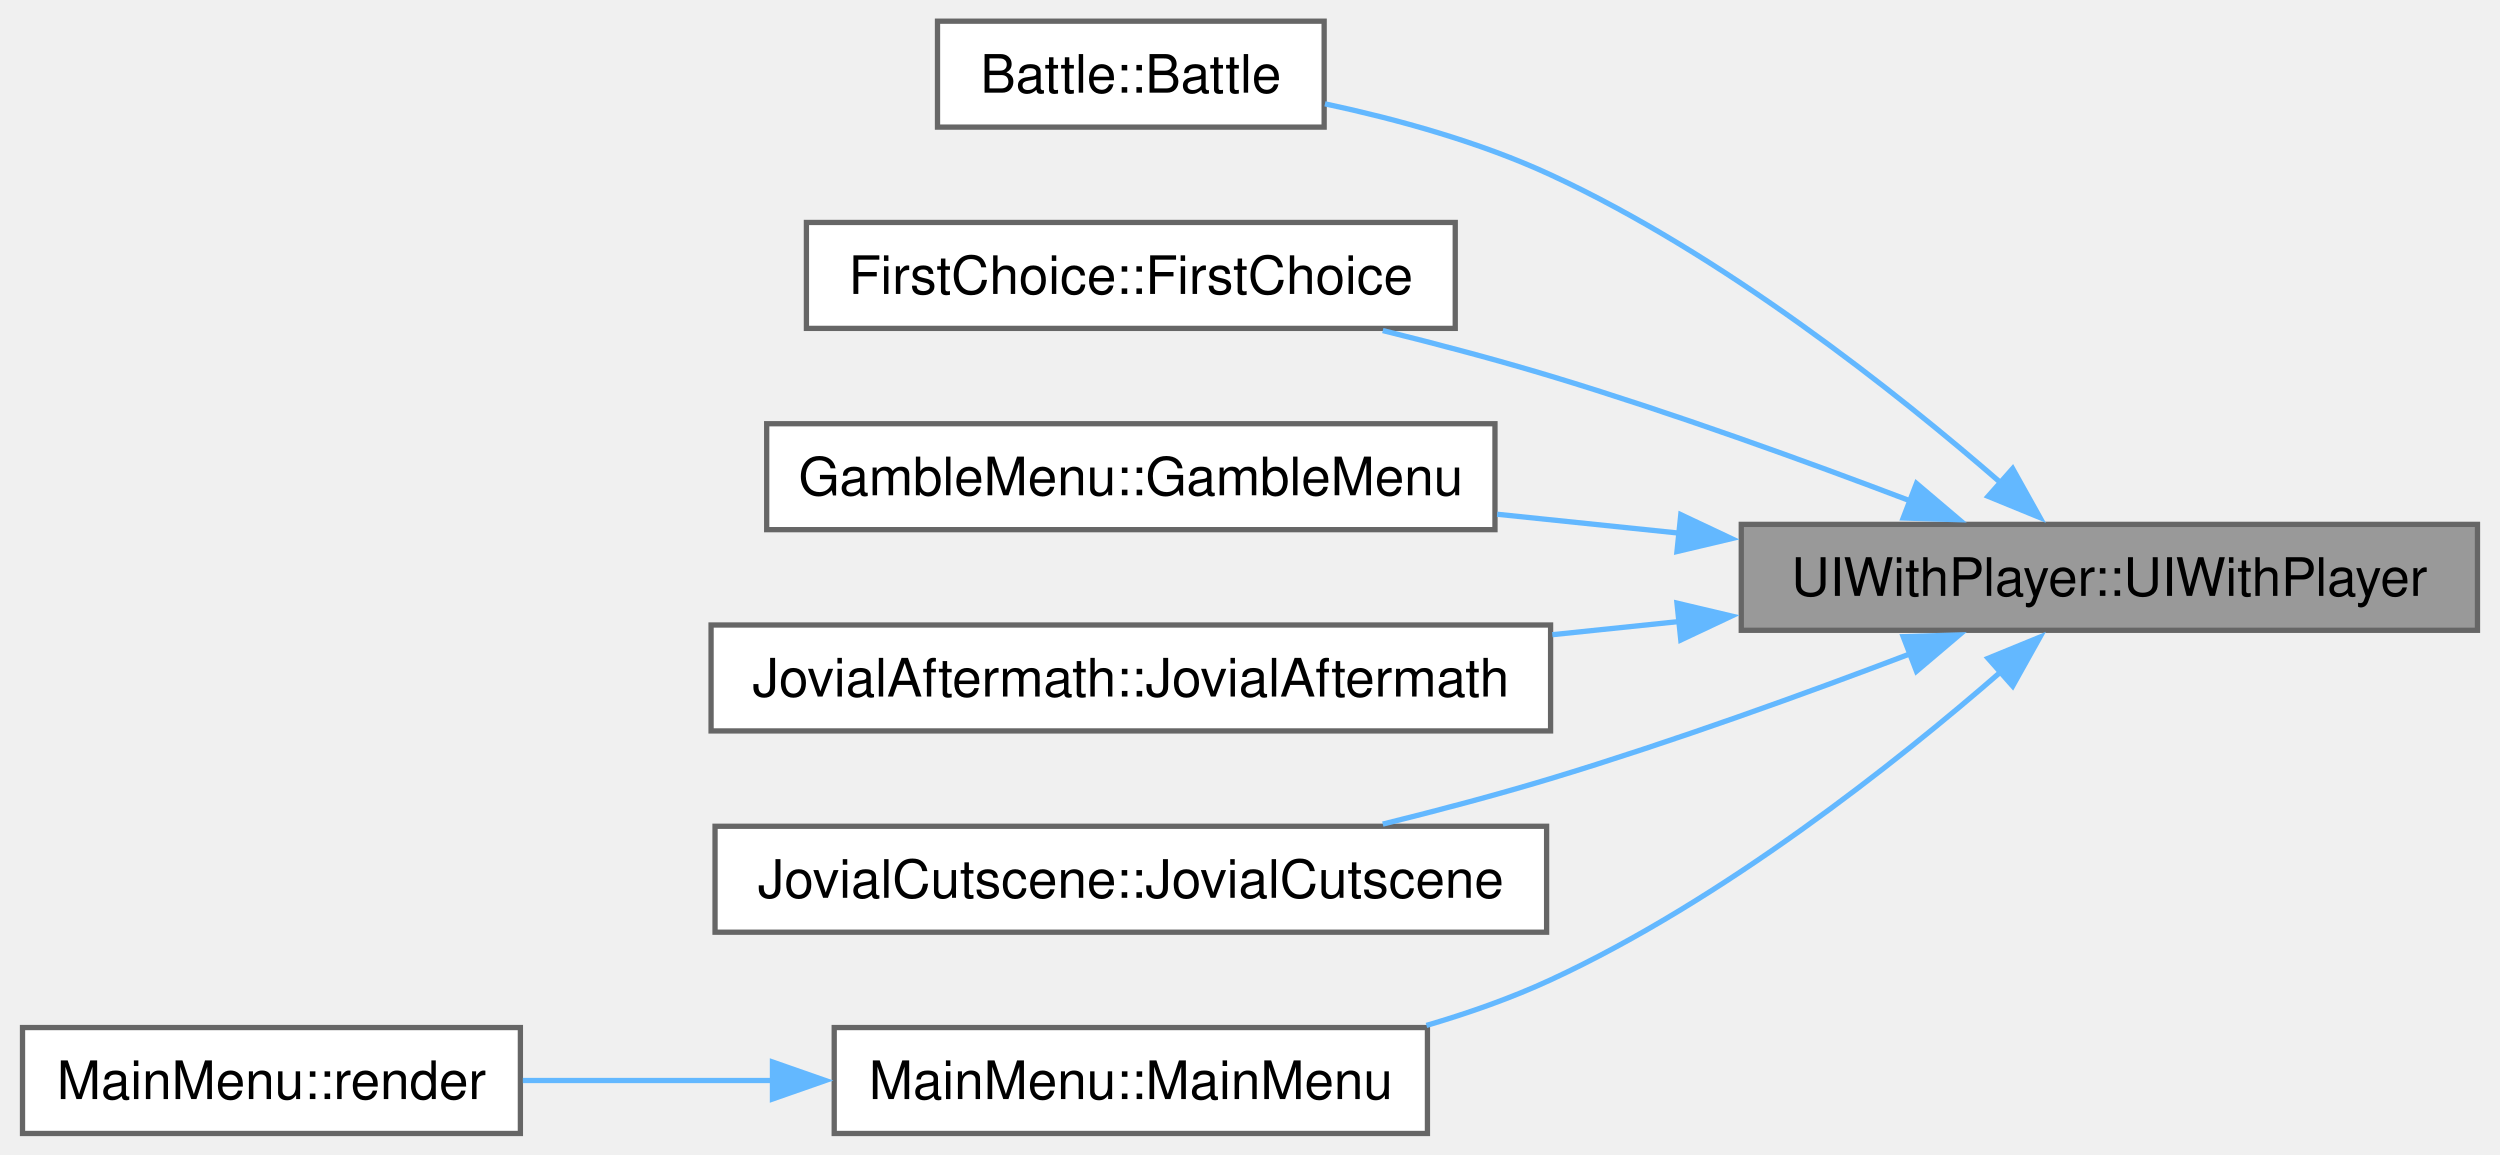
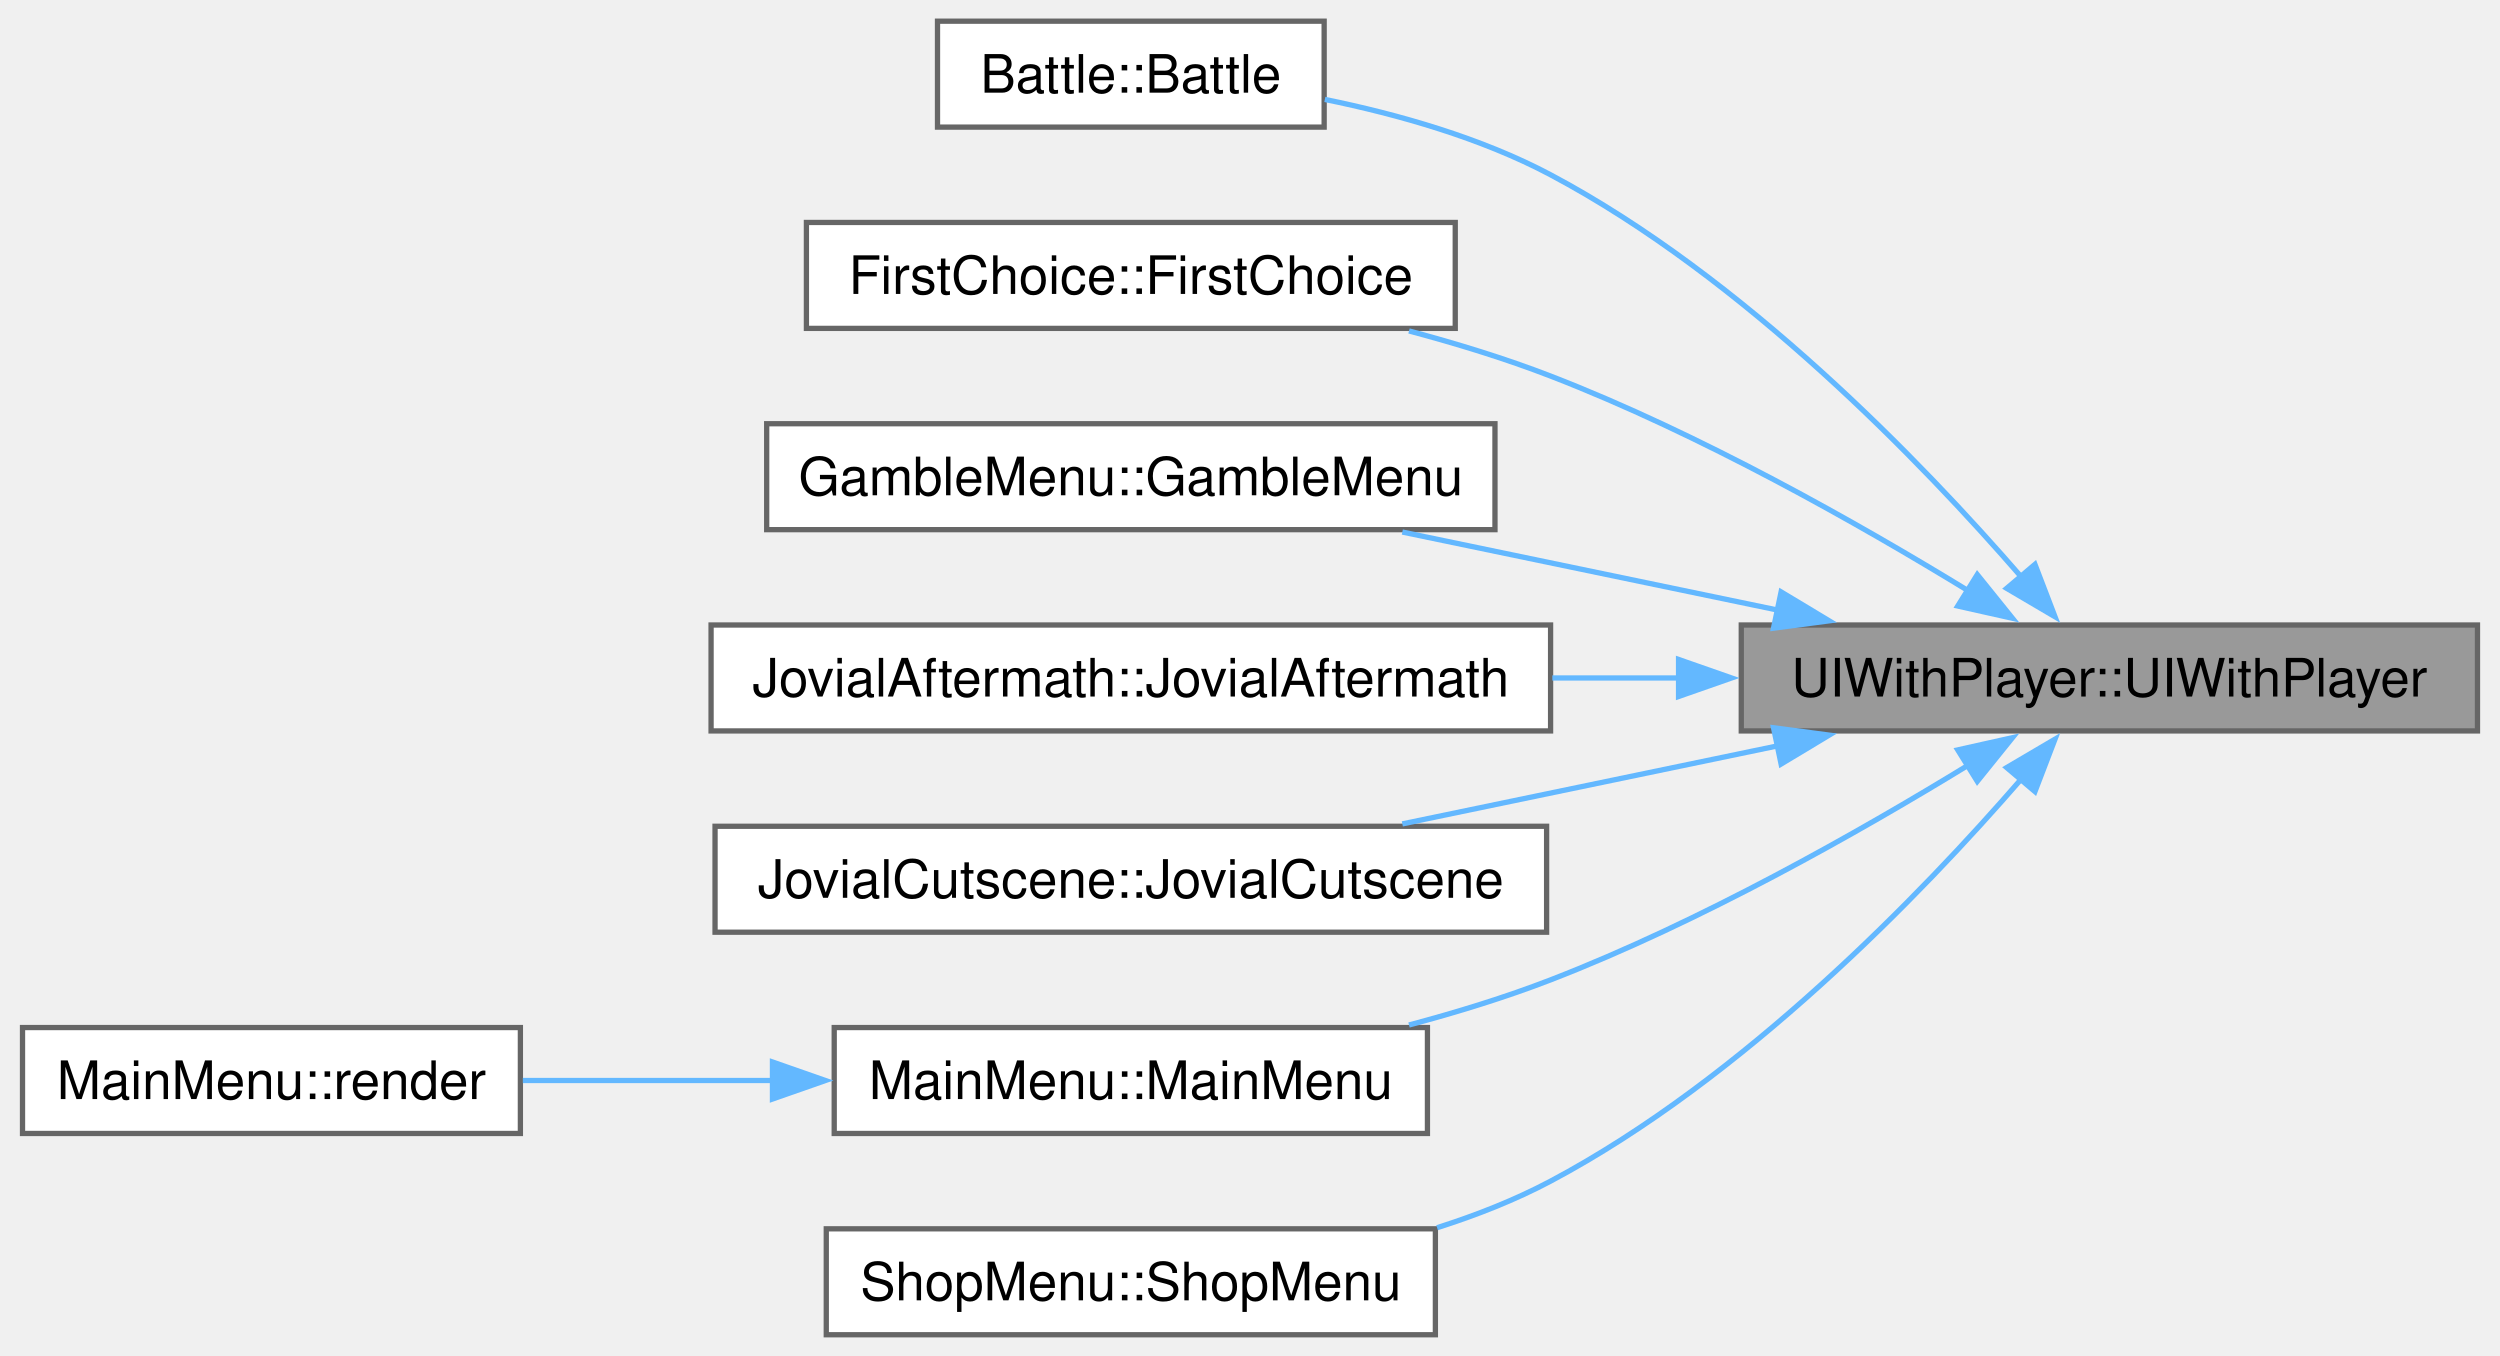
- <svg xmlns="http://www.w3.org/2000/svg" xmlns:xlink="http://www.w3.org/1999/xlink" width="472pt" height="218pt" viewBox="0.00 0.00 471.50 218.00">
-   <g id="graph0" class="graph" transform="scale(1 1) rotate(0) translate(4 214)">
+ <svg xmlns="http://www.w3.org/2000/svg" xmlns:xlink="http://www.w3.org/1999/xlink" width="472pt" height="256pt" viewBox="0.00 0.00 471.50 256.00">
+   <g id="graph0" class="graph" transform="scale(1 1) rotate(0) translate(4 252)">
    <g id="Node000001" class="node">
      <g id="a_Node000001">
        <a xlink:title=" ">
-           <polygon fill="#999999" stroke="#666666" points="463.5,-115 324.5,-115 324.5,-95 463.5,-95 463.5,-115" />
-           <text text-anchor="middle" x="394" y="-101.5" font-family="Helvetica,sans-Serif" font-size="10.00">UIWithPlayer::UIWithPlayer</text>
+           <polygon fill="#999999" stroke="#666666" points="463.5,-134 324.5,-134 324.5,-114 463.5,-114 463.5,-134" />
+           <text text-anchor="middle" x="394" y="-120.5" font-family="Helvetica,sans-Serif" font-size="10.00">UIWithPlayer::UIWithPlayer</text>
        </a>
      </g>
    </g>
    <g id="Node000002" class="node">
      <g id="a_Node000002">
        <a xlink:href="class_battle.html#a1694a71b470caac28b6a25131fc283db" target="_top" xlink:title=" ">
-           <polygon fill="white" stroke="#666666" points="245.75,-210 172.75,-210 172.75,-190 245.75,-190 245.75,-210" />
-           <text text-anchor="middle" x="209.25" y="-196.5" font-family="Helvetica,sans-Serif" font-size="10.00">Battle::Battle</text>
+           <polygon fill="white" stroke="#666666" points="245.75,-248 172.75,-248 172.75,-228 245.75,-228 245.75,-248" />
+           <text text-anchor="middle" x="209.25" y="-234.5" font-family="Helvetica,sans-Serif" font-size="10.00">Battle::Battle</text>
        </a>
      </g>
    </g>
    <g id="edge1_Node000001_Node000002" class="edge">
      <g id="a_edge1_Node000001_Node000002">
        <a xlink:title=" ">
-           <path fill="none" stroke="#63b8ff" d="M373.57,-122.78C353.63,-140.1 321.01,-165.95 288.5,-181 275.18,-187.17 259.62,-191.47 245.9,-194.4" />
-           <polygon fill="#63b8ff" stroke="#63b8ff" points="375.74,-125.53 380.9,-116.28 371.1,-120.29 375.74,-125.53" />
+           <path fill="none" stroke="#63b8ff" d="M377.38,-143.07C358.57,-164.76 324.91,-199.67 288.5,-219 275.41,-225.95 259.75,-230.4 245.88,-233.23" />
+           <polygon fill="#63b8ff" stroke="#63b8ff" points="379.95,-145.45 383.74,-135.55 374.61,-140.92 379.95,-145.45" />
        </a>
      </g>
    </g>
    <g id="Node000003" class="node">
      <g id="a_Node000003">
        <a xlink:href="class_first_choice.html#ab558b2266c9fd092cce3961d7ed318dd" target="_top" xlink:title=" ">
-           <polygon fill="white" stroke="#666666" points="270.5,-172 148,-172 148,-152 270.5,-152 270.5,-172" />
-           <text text-anchor="middle" x="209.25" y="-158.5" font-family="Helvetica,sans-Serif" font-size="10.00">FirstChoice::FirstChoice</text>
+           <polygon fill="white" stroke="#666666" points="270.5,-210 148,-210 148,-190 270.5,-190 270.5,-210" />
+           <text text-anchor="middle" x="209.25" y="-196.5" font-family="Helvetica,sans-Serif" font-size="10.00">FirstChoice::FirstChoice</text>
        </a>
      </g>
    </g>
    <g id="edge2_Node000001_Node000003" class="edge">
      <g id="a_edge2_Node000001_Node000003">
        <a xlink:title=" ">
-           <path fill="none" stroke="#63b8ff" d="M356.59,-119.36C336.66,-126.94 311.42,-136.07 288.5,-143 278.33,-146.07 267.3,-149 256.82,-151.59" />
-           <polygon fill="#63b8ff" stroke="#63b8ff" points="357.58,-122.73 365.66,-115.88 355.07,-116.2 357.58,-122.73" />
+           <path fill="none" stroke="#63b8ff" d="M367.41,-140.43C346.79,-153.05 316.7,-170.1 288.5,-181 280.02,-184.28 270.81,-187.11 261.77,-189.52" />
+           <polygon fill="#63b8ff" stroke="#63b8ff" points="369.06,-143.52 375.71,-135.27 365.37,-137.58 369.06,-143.52" />
        </a>
      </g>
    </g>
    <g id="Node000004" class="node">
      <g id="a_Node000004">
        <a xlink:href="class_gamble_menu.html#af209a7906361f1bc4af1785808cc3619" target="_top" xlink:title=" ">
-           <polygon fill="white" stroke="#666666" points="278,-134 140.5,-134 140.5,-114 278,-114 278,-134" />
-           <text text-anchor="middle" x="209.25" y="-120.5" font-family="Helvetica,sans-Serif" font-size="10.00">GambleMenu::GambleMenu</text>
+           <polygon fill="white" stroke="#666666" points="278,-172 140.5,-172 140.5,-152 278,-152 278,-172" />
+           <text text-anchor="middle" x="209.25" y="-158.5" font-family="Helvetica,sans-Serif" font-size="10.00">GambleMenu::GambleMenu</text>
        </a>
      </g>
    </g>
    <g id="edge3_Node000001_Node000004" class="edge">
      <g id="a_edge3_Node000001_Node000004">
        <a xlink:title=" ">
-           <path fill="none" stroke="#63b8ff" d="M312.81,-113.34C301.33,-114.53 289.62,-115.75 278.41,-116.91" />
-           <polygon fill="#63b8ff" stroke="#63b8ff" points="313.08,-116.83 322.67,-112.31 312.36,-109.87 313.08,-116.83" />
+           <path fill="none" stroke="#63b8ff" d="M331.5,-136.79C308.41,-141.59 282.46,-146.99 260.51,-151.55" />
+           <polygon fill="#63b8ff" stroke="#63b8ff" points="332.02,-140.25 341.1,-134.79 330.59,-133.4 332.02,-140.25" />
        </a>
      </g>
    </g>
    <g id="Node000005" class="node">
      <g id="a_Node000005">
        <a xlink:href="class_jovial_aftermath.html#a659fbf685d87b29f3cdaa6095a9118e8" target="_top" xlink:title=" ">
-           <polygon fill="white" stroke="#666666" points="288.5,-96 130,-96 130,-76 288.5,-76 288.5,-96" />
-           <text text-anchor="middle" x="209.25" y="-82.5" font-family="Helvetica,sans-Serif" font-size="10.00">JovialAftermath::JovialAftermath</text>
+           <polygon fill="white" stroke="#666666" points="288.5,-134 130,-134 130,-114 288.5,-114 288.5,-134" />
+           <text text-anchor="middle" x="209.25" y="-120.5" font-family="Helvetica,sans-Serif" font-size="10.00">JovialAftermath::JovialAftermath</text>
        </a>
      </g>
    </g>
    <g id="edge4_Node000001_Node000005" class="edge">
      <g id="a_edge4_Node000001_Node000005">
        <a xlink:title=" ">
-           <path fill="none" stroke="#63b8ff" d="M312.96,-96.68C304.95,-95.85 296.82,-95 288.83,-94.17" />
-           <polygon fill="#63b8ff" stroke="#63b8ff" points="312.36,-100.13 322.67,-97.69 313.08,-93.17 312.36,-100.13" />
+           <path fill="none" stroke="#63b8ff" d="M312.68,-124C304.76,-124 296.73,-124 288.83,-124" />
+           <polygon fill="#63b8ff" stroke="#63b8ff" points="312.66,-127.5 322.66,-124 312.66,-120.5 312.66,-127.5" />
        </a>
      </g>
    </g>
    <g id="Node000006" class="node">
      <g id="a_Node000006">
        <a xlink:href="class_jovial_cutscene.html#a5c701fca1ba4f12af2184b028d465e6d" target="_top" xlink:title=" ">
-           <polygon fill="white" stroke="#666666" points="287.75,-58 130.75,-58 130.75,-38 287.75,-38 287.75,-58" />
-           <text text-anchor="middle" x="209.25" y="-44.5" font-family="Helvetica,sans-Serif" font-size="10.00">JovialCutscene::JovialCutscene</text>
+           <polygon fill="white" stroke="#666666" points="287.75,-96 130.75,-96 130.75,-76 287.75,-76 287.75,-96" />
+           <text text-anchor="middle" x="209.25" y="-82.5" font-family="Helvetica,sans-Serif" font-size="10.00">JovialCutscene::JovialCutscene</text>
        </a>
      </g>
    </g>
    <g id="edge5_Node000001_Node000006" class="edge">
      <g id="a_edge5_Node000001_Node000006">
        <a xlink:title=" ">
-           <path fill="none" stroke="#63b8ff" d="M356.59,-90.64C336.66,-83.06 311.42,-73.93 288.5,-67 278.33,-63.93 267.3,-61 256.82,-58.41" />
-           <polygon fill="#63b8ff" stroke="#63b8ff" points="355.07,-93.8 365.66,-94.12 357.58,-87.27 355.07,-93.8" />
+           <path fill="none" stroke="#63b8ff" d="M331.5,-111.21C308.41,-106.41 282.46,-101.01 260.51,-96.45" />
+           <polygon fill="#63b8ff" stroke="#63b8ff" points="330.59,-114.6 341.1,-113.21 332.02,-107.75 330.59,-114.6" />
        </a>
      </g>
    </g>
    <g id="Node000007" class="node">
      <g id="a_Node000007">
        <a xlink:href="class_main_menu.html#a40f98ff78c92e3f79b781b7ed18507a7" target="_top" xlink:title=" ">
-           <polygon fill="white" stroke="#666666" points="265.25,-20 153.25,-20 153.25,0 265.25,0 265.25,-20" />
-           <text text-anchor="middle" x="209.25" y="-6.5" font-family="Helvetica,sans-Serif" font-size="10.00">MainMenu::MainMenu</text>
+           <polygon fill="white" stroke="#666666" points="265.25,-58 153.25,-58 153.25,-38 265.25,-38 265.25,-58" />
+           <text text-anchor="middle" x="209.25" y="-44.5" font-family="Helvetica,sans-Serif" font-size="10.00">MainMenu::MainMenu</text>
        </a>
      </g>
    </g>
    <g id="edge6_Node000001_Node000007" class="edge">
      <g id="a_edge6_Node000001_Node000007">
        <a xlink:title=" ">
-           <path fill="none" stroke="#63b8ff" d="M373.57,-87.22C353.63,-69.9 321.01,-44.05 288.5,-29 281.14,-25.59 273.1,-22.76 265.06,-20.4" />
-           <polygon fill="#63b8ff" stroke="#63b8ff" points="371.1,-89.71 380.9,-93.72 375.74,-84.47 371.1,-89.71" />
+           <path fill="none" stroke="#63b8ff" d="M367.41,-107.57C346.79,-94.95 316.7,-77.9 288.5,-67 280.02,-63.72 270.81,-60.89 261.77,-58.48" />
+           <polygon fill="#63b8ff" stroke="#63b8ff" points="365.37,-110.42 375.71,-112.73 369.06,-104.48 365.37,-110.42" />
+         </a>
+       </g>
+     </g>
+     <g id="Node000009" class="node">
+       <g id="a_Node000009">
+         <a xlink:href="class_shop_menu.html#a460c467f17851983cc11c799b0ba6104" target="_top" xlink:title=" ">
+           <polygon fill="white" stroke="#666666" points="266.75,-20 151.75,-20 151.75,0 266.75,0 266.75,-20" />
+           <text text-anchor="middle" x="209.25" y="-6.5" font-family="Helvetica,sans-Serif" font-size="10.00">ShopMenu::ShopMenu</text>
+         </a>
+       </g>
+     </g>
+     <g id="edge8_Node000001_Node000009" class="edge">
+       <g id="a_edge8_Node000001_Node000009">
+         <a xlink:title=" ">
+           <path fill="none" stroke="#63b8ff" d="M377.38,-104.93C358.57,-83.24 324.91,-48.33 288.5,-29 281.83,-25.46 274.5,-22.57 267.07,-20.21" />
+           <polygon fill="#63b8ff" stroke="#63b8ff" points="374.61,-107.08 383.74,-112.45 379.95,-102.55 374.61,-107.08" />
        </a>
      </g>
    </g>
    <g id="Node000008" class="node">
      <g id="a_Node000008">
        <a xlink:href="class_main_menu.html#adeafd7b49d1f995dd25a7e952700d76c" target="_top" xlink:title=" ">
-           <polygon fill="white" stroke="#666666" points="94,-20 0,-20 0,0 94,0 94,-20" />
-           <text text-anchor="middle" x="47" y="-6.5" font-family="Helvetica,sans-Serif" font-size="10.00">MainMenu::render</text>
+           <polygon fill="white" stroke="#666666" points="94,-58 0,-58 0,-38 94,-38 94,-58" />
+           <text text-anchor="middle" x="47" y="-44.5" font-family="Helvetica,sans-Serif" font-size="10.00">MainMenu::render</text>
        </a>
      </g>
    </g>
    <g id="edge7_Node000007_Node000008" class="edge">
      <g id="a_edge7_Node000007_Node000008">
        <a xlink:title=" ">
-           <path fill="none" stroke="#63b8ff" d="M141.7,-10C125.82,-10 109.21,-10 94.46,-10" />
-           <polygon fill="#63b8ff" stroke="#63b8ff" points="141.59,-13.5 151.59,-10 141.59,-6.5 141.59,-13.5" />
+           <path fill="none" stroke="#63b8ff" d="M141.7,-48C125.82,-48 109.21,-48 94.46,-48" />
+           <polygon fill="#63b8ff" stroke="#63b8ff" points="141.59,-51.5 151.59,-48 141.59,-44.5 141.59,-51.5" />
        </a>
      </g>
    </g>
  </g>
</svg>
